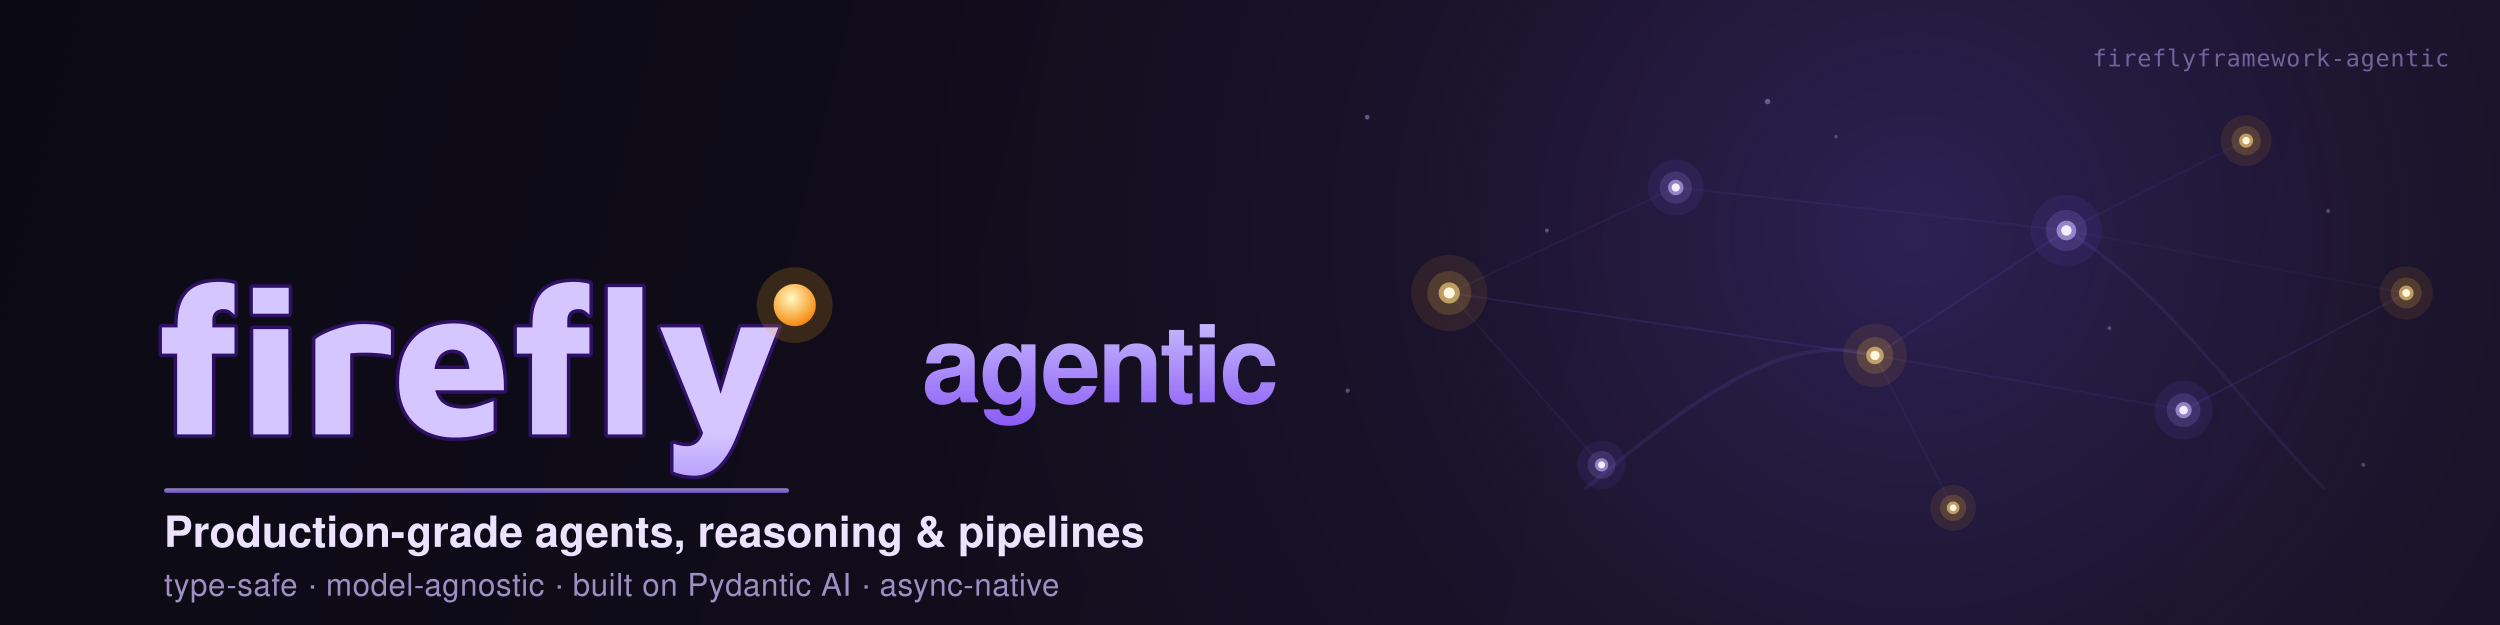
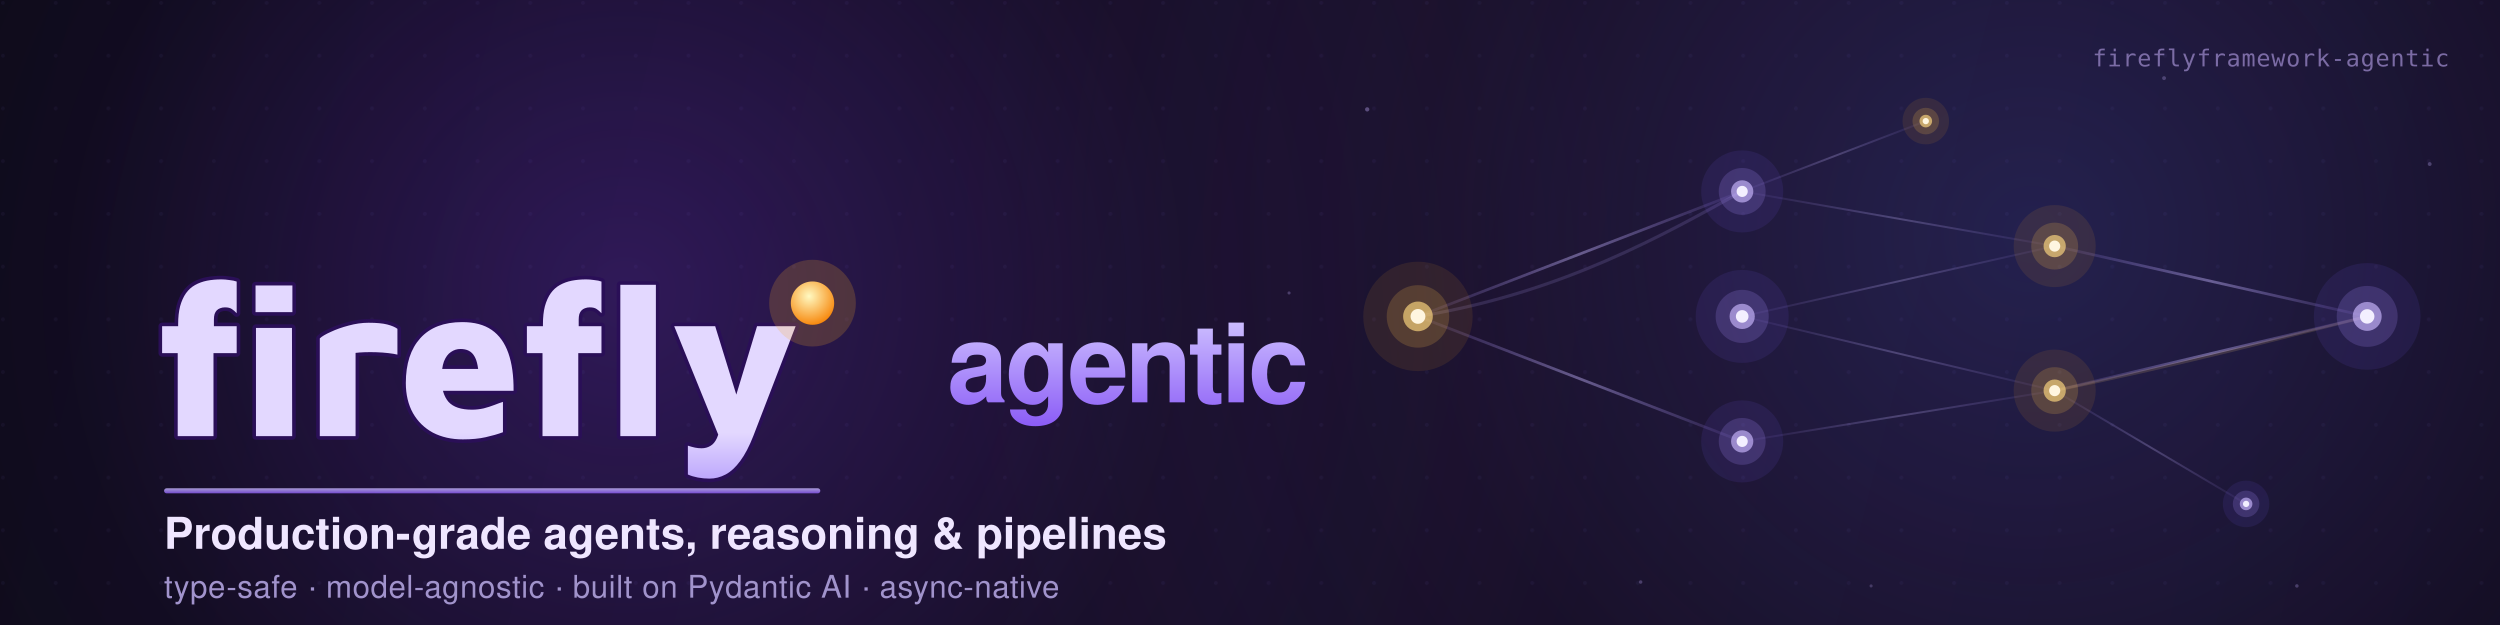
- <svg xmlns="http://www.w3.org/2000/svg" width="1280" height="320" viewBox="0 0 1280 320" role="img" aria-label="Firefly Agentic — the production GenAI metaframework built on Pydantic AI">
+ <svg xmlns="http://www.w3.org/2000/svg" width="1280" height="320" viewBox="0 0 1280 320" role="img" aria-label="Firefly Agentic - production-grade agents, reasoning and pipelines, built on Pydantic AI">
  <defs>
    <linearGradient id="sky" x1="0" y1="0" x2="1280" y2="320" gradientUnits="userSpaceOnUse">
-       <stop offset="0" stop-color="#0b0a14" />
-       <stop offset="0.5" stop-color="#120d1c" />
-       <stop offset="1" stop-color="#140f1e" />
+       <stop offset="0" stop-color="#0a0912" />
+       <stop offset="0.5" stop-color="#130d1f" />
+       <stop offset="1" stop-color="#0d0a18" />
    </linearGradient>
-     <radialGradient id="ambient" cx="980" cy="120" r="520" gradientUnits="userSpaceOnUse">
-       <stop offset="0" stop-color="#7c5cff" stop-opacity="0.24" />
-       <stop offset="0.5" stop-color="#8b5cf6" stop-opacity="0.07" />
+     <radialGradient id="amb1" cx="320" cy="150" r="520" gradientUnits="userSpaceOnUse">
+       <stop offset="0" stop-color="#7c3aed" stop-opacity="0.30" />
+       <stop offset="0.55" stop-color="#7c3aed" stop-opacity="0.06" />
+       <stop offset="1" stop-color="#7c3aed" stop-opacity="0" />
+     </radialGradient>
+     <radialGradient id="amb2" cx="1040" cy="120" r="560" gradientUnits="userSpaceOnUse">
+       <stop offset="0" stop-color="#6366f1" stop-opacity="0.24" />
+       <stop offset="0.55" stop-color="#8b5cf6" stop-opacity="0.06" />
      <stop offset="1" stop-color="#8b5cf6" stop-opacity="0" />
    </radialGradient>
-     <linearGradient id="wm" x1="0" y1="143.92" x2="0" y2="243.28" gradientUnits="userSpaceOnUse">
-       <stop offset="0" stop-color="#d6c6ff" />
+     <pattern id="bgrid" width="27" height="27" patternUnits="userSpaceOnUse">
+       <circle cx="1.5" cy="1.5" r="1" fill="#9d8bff" opacity="0.05" />
+     </pattern>
+     <linearGradient id="edge" x1="0" y1="0" x2="1" y2="0">
+       <stop offset="0" stop-color="#a78bfa" stop-opacity="0.15" />
+       <stop offset="0.5" stop-color="#c4b5fd" stop-opacity="0.8" />
+       <stop offset="1" stop-color="#a78bfa" stop-opacity="0.15" />
+     </linearGradient>
+     <linearGradient id="wm" x1="0" y1="142.64" x2="0" y2="244.76" gradientUnits="userSpaceOnUse">
+       <stop offset="0" stop-color="#e3d8ff" />
      <stop offset="0.5" stop-color="#a78bfa" />
      <stop offset="1" stop-color="#7c3aed" />
    </linearGradient>
    <radialGradient id="dotg" cx="42%" cy="34%" r="72%">
      <stop offset="0" stop-color="#FFF9C1" />
      <stop offset="1" stop-color="#F68000" />
    </radialGradient>
    <linearGradient id="agw" x1="0" y1="0" x2="0" y2="1">
-       <stop offset="0" stop-color="#c4b5fd" />
+       <stop offset="0" stop-color="#cbbcff" />
      <stop offset="1" stop-color="#8b5cf6" />
    </linearGradient>
    <g id="fbv">
-       <circle r="13" fill="#7c5cff" opacity="0.09" />
-       <circle r="7.5" fill="#a78bfa" opacity="0.18" />
-       <circle r="3.6" fill="#cbb8ff" opacity="0.6" />
+       <circle r="14" fill="#7c5cff" opacity="0.10" />
+       <circle r="8" fill="#a78bfa" opacity="0.20" />
+       <circle r="3.8" fill="#cbb8ff" opacity="0.65" />
      <circle r="1.9" fill="#f3efff" />
    </g>
    <g id="fba">
-       <circle r="13" fill="#f6a821" opacity="0.09" />
-       <circle r="7.5" fill="#ffc24a" opacity="0.17" />
-       <circle r="3.6" fill="#ffd980" opacity="0.62" />
+       <circle r="14" fill="#f6a821" opacity="0.10" />
+       <circle r="8" fill="#ffc24a" opacity="0.18" />
+       <circle r="3.8" fill="#ffd980" opacity="0.66" />
      <circle r="1.9" fill="#fff6e0" />
    </g>
  </defs>
  <rect width="1280" height="320" fill="url(#sky)" />
-   <rect width="1280" height="320" fill="url(#ambient)" />
+   <rect width="1280" height="320" fill="url(#bgrid)" />
+   <rect width="1280" height="320" fill="url(#amb1)" />
+   <rect width="1280" height="320" fill="url(#amb2)" />
  <g fill="#b9a6f0">
-     <circle cx="700" cy="60" r="1.2" opacity="0.45" />
-     <circle cx="792" cy="118" r="1.0" opacity="0.4" />
-     <circle cx="905" cy="52" r="1.4" opacity="0.46" />
-     <circle cx="1192" cy="108" r="1.0" opacity="0.36" />
-     <circle cx="690" cy="200" r="1.1" opacity="0.4" />
-     <circle cx="1210" cy="238" r="1.0" opacity="0.34" />
-     <circle cx="940" cy="70" r="0.9" opacity="0.32" />
-     <circle cx="1080" cy="168" r="1.0" opacity="0.36" />
+     <circle cx="700" cy="56" r="1.1" opacity="0.4" />
+     <circle cx="840" cy="298" r="0.9" opacity="0.3" />
+     <circle cx="1244" cy="84" r="1.0" opacity="0.32" />
+     <circle cx="1176" cy="300" r="0.9" opacity="0.3" />
+     <circle cx="958" cy="300" r="0.8" opacity="0.26" />
+     <circle cx="1108" cy="40" r="1.0" opacity="0.3" />
+     <circle cx="660" cy="150" r="0.8" opacity="0.3" />
  </g>
-   <g stroke="#7c5cff" stroke-width="1" fill="none" opacity="0.5">
-     <line x1="742" y1="150" x2="858" y2="96" opacity="0.16" />
-     <line x1="742" y1="150" x2="960" y2="182" opacity="0.22" />
-     <line x1="858" y1="96" x2="1058" y2="118" opacity="0.16" />
-     <line x1="960" y1="182" x2="1058" y2="118" opacity="0.22" />
-     <line x1="1058" y1="118" x2="1150" y2="72" opacity="0.16" />
-     <line x1="960" y1="182" x2="1118" y2="210" opacity="0.16" />
-     <line x1="1058" y1="118" x2="1232" y2="150" opacity="0.1" />
-     <line x1="742" y1="150" x2="820" y2="238" opacity="0.16" />
-     <line x1="960" y1="182" x2="1000" y2="260" opacity="0.16" />
-     <line x1="1118" y1="210" x2="1232" y2="150" opacity="0.22" />
+   <g>
+     <line x1="726" y1="162" x2="892" y2="98" stroke="url(#edge)" stroke-width="1.4" opacity="0.55" />
+     <line x1="726" y1="162" x2="892" y2="162" stroke="url(#edge)" stroke-width="1.4" opacity="0.55" />
+     <line x1="726" y1="162" x2="892" y2="226" stroke="url(#edge)" stroke-width="1.4" opacity="0.55" />
+     <line x1="892" y1="98" x2="1052" y2="126" stroke="url(#edge)" stroke-width="1.0" opacity="0.34" />
+     <line x1="892" y1="162" x2="1052" y2="126" stroke="url(#edge)" stroke-width="1.0" opacity="0.34" />
+     <line x1="892" y1="162" x2="1052" y2="200" stroke="url(#edge)" stroke-width="1.0" opacity="0.34" />
+     <line x1="892" y1="226" x2="1052" y2="200" stroke="url(#edge)" stroke-width="1.0" opacity="0.34" />
+     <line x1="1052" y1="126" x2="1212" y2="162" stroke="url(#edge)" stroke-width="1.4" opacity="0.55" />
+     <line x1="1052" y1="200" x2="1212" y2="162" stroke="url(#edge)" stroke-width="1.4" opacity="0.55" />
+     <line x1="986" y1="62" x2="892" y2="98" stroke="url(#edge)" stroke-width="1.0" opacity="0.34" />
+     <line x1="1150" y1="258" x2="1052" y2="200" stroke="url(#edge)" stroke-width="1.0" opacity="0.34" />
  </g>
-   <g fill="none" stroke="#8b6cff" stroke-linecap="round">
-     <path d="M812,250 C876,196 918,170 960,182" stroke-width="2" opacity="0.10" />
-     <path d="M1190,250 C1150,210 1110,150 1058,118" stroke-width="1.6" opacity="0.09" />
+   <g fill="none" stroke-linecap="round">
+     <path d="M726,162 C800,150 852,120 892,98" stroke="#b9a6ff" stroke-width="1.6" opacity="0.16" />
+     <path d="M1052,200 C1120,186 1172,172 1212,162" stroke="#ffd07a" stroke-width="1.5" opacity="0.15" />
  </g>
-   <use href="#fba" transform="translate(742,150) scale(1.5)" />
-   <use href="#fbv" transform="translate(858,96) scale(1.1)" />
-   <use href="#fba" transform="translate(960,182) scale(1.25)" />
-   <use href="#fbv" transform="translate(1058,118) scale(1.4)" />
-   <use href="#fba" transform="translate(1150,72) scale(1.0)" />
-   <use href="#fbv" transform="translate(1118,210) scale(1.15)" />
-   <use href="#fba" transform="translate(1232,150) scale(1.05)" />
-   <use href="#fbv" transform="translate(820,238) scale(0.95)" />
-   <use href="#fba" transform="translate(1000,260) scale(0.9)" />
-   <g transform="translate(80,118) scale(0.72)" fill="url(#wm)" stroke="#2e1065" stroke-width="5" stroke-linejoin="round" paint-order="stroke">
+   <use href="#fba" transform="translate(726,162) scale(2.0)" />
+   <use href="#fbv" transform="translate(892,98) scale(1.5)" />
+   <use href="#fbv" transform="translate(892,162) scale(1.7)" />
+   <use href="#fbv" transform="translate(892,226) scale(1.5)" />
+   <use href="#fba" transform="translate(1052,126) scale(1.5)" />
+   <use href="#fba" transform="translate(1052,200) scale(1.5)" />
+   <use href="#fbv" transform="translate(1212,162) scale(1.95)" />
+   <use href="#fba" transform="translate(986,62) scale(0.85)" />
+   <use href="#fbv" transform="translate(1150,258) scale(0.85)" />
+   <g transform="translate(80,116) scale(0.74)" fill="url(#wm)" stroke="#2a0f57" stroke-width="5" stroke-linejoin="round" paint-order="stroke">
    <path d="M14.85 145V87.55H4.05V68.95H15.15V67.6C15.15 62.8 15.6 58.65 16.5 55.15C17.5 51.55 18.85 48.55 20.55 46.15C22.25 43.75 24.35 41.85 26.85 40.45C29.35 39.05 32.1 38.05 35.1 37.45C38.2 36.85 41.55 36.55 45.15 36.55C46.75 36.55 48.55 36.7 50.55 37C52.65 37.2 54.35 37.55 55.65 38.05V59.95C54.55 58.75 53.45 57.8 52.35 57.1C51.25 56.3 49.65 55.9 47.55 55.9C46.35 55.9 45.25 56.1 44.25 56.5C43.35 56.8 42.55 57.3 41.85 58C41.25 58.6 40.75 59.45 40.35 60.55C40.05 61.65 39.9 62.9 39.9 64.3V68.95H55.65V87.55H39.6V145H14.85ZM69 145V70.15H93.9L94.05 145H69ZM68.7 59.2V40.75H94.2V59.2H68.7ZM113.161 145V77.35C114.661 75.95 117.211 74.45 120.811 72.85C124.411 71.15 128.511 69.7 133.111 68.5C137.811 67.2 142.411 66.55 146.911 66.55C152.411 66.55 156.711 66.95 159.811 67.75C162.911 68.55 165.261 69.55 166.861 70.75V88.6C165.261 88.2 163.161 87.85 160.561 87.55C157.961 87.25 155.211 87.05 152.311 86.95C149.411 86.85 146.661 86.85 144.061 86.95C141.561 87.05 139.511 87.2 137.911 87.4V145H113.161ZM212.128 147.25C204.328 147.25 197.428 145.7 191.428 142.6C185.528 139.4 180.928 134.9 177.628 129.1C174.328 123.2 172.678 116.25 172.678 108.25C172.678 94.95 176.028 84.6 182.728 77.2C189.428 69.8 199.078 66.1 211.678 66.1C220.078 66.1 226.878 67.9 232.078 71.5C237.278 75.1 241.128 80.45 243.628 87.55C246.128 94.65 247.328 103.35 247.228 113.65H189.928L186.928 98.5H226.228L223.228 106.6C223.128 98.5 222.078 92.85 220.078 89.65C218.178 86.35 214.978 84.7 210.478 84.7C208.078 84.7 205.878 85.4 203.878 86.8C201.878 88.1 200.278 90.25 199.078 93.25C197.978 96.25 197.428 100.3 197.428 105.4C197.428 112.3 199.028 117.6 202.228 121.3C205.528 124.9 210.928 126.7 218.428 126.7C221.128 126.7 223.828 126.4 226.528 125.8C229.228 125.1 231.728 124.3 234.028 123.4C236.328 122.5 238.278 121.8 239.878 121.3V142.3C236.378 143.6 232.378 144.75 227.878 145.75C223.478 146.75 218.228 147.25 212.128 147.25ZM267.243 145V87.55H256.443V68.95H267.543V67.6C267.543 62.8 267.993 58.65 268.893 55.15C269.893 51.55 271.243 48.55 272.943 46.15C274.643 43.75 276.743 41.85 279.243 40.45C281.743 39.05 284.493 38.05 287.493 37.45C290.593 36.85 293.943 36.55 297.543 36.55C299.143 36.55 300.943 36.7 302.943 37C305.043 37.2 306.743 37.55 308.043 38.05V59.95C306.943 58.75 305.843 57.8 304.743 57.1C303.643 56.3 302.043 55.9 299.943 55.9C298.743 55.9 297.643 56.1 296.643 56.5C295.743 56.8 294.943 57.3 294.243 58C293.643 58.6 293.143 59.45 292.743 60.55C292.443 61.65 292.293 62.9 292.293 64.3V68.95H308.043V87.55H291.993V145H267.243ZM345.693 145H321.093V40.3H345.693V145ZM382.828 174.4C380.128 174.4 377.428 174.15 374.728 173.65C372.128 173.15 369.828 172.45 367.828 171.55V151.6C369.728 152.2 371.378 152.65 372.778 152.95C374.278 153.25 375.778 153.4 377.278 153.4C379.578 153.4 381.628 152.85 383.428 151.75C385.228 150.75 386.728 148.95 387.928 146.35C389.128 143.75 389.978 140 390.478 135.1L391.078 149.5L358.378 68.95H386.728L402.478 119.95H400.228L415.678 68.95H442.378L413.128 144.85C410.328 152.05 407.328 157.8 404.128 162.1C400.928 166.5 397.528 169.65 393.928 171.55C390.328 173.45 386.628 174.4 382.828 174.4Z" />
  </g>
-   <circle cx="406.9" cy="156.2" r="19.4" fill="#f6a821" opacity="0.18" />
-   <circle cx="406.9" cy="156.2" r="10.8" fill="url(#dotg)" />
-   <g transform="translate(446,0)">
-     <line x1="0" y1="148" x2="0" y2="236" stroke="url(#agw)" stroke-width="2.2" opacity="0.65" />
-     <text x="26" y="206" font-size="55" font-weight="800" fill="url(#agw)" font-family="-apple-system,'Segoe UI',Helvetica,Arial,sans-serif" letter-spacing="-1.6">agentic</text>
+   <circle cx="416.0" cy="155.2" r="22.2" fill="#f6a821" opacity="0.20" />
+   <circle cx="416.0" cy="155.2" r="11.1" fill="url(#dotg)" />
+   <g transform="translate(457,0)">
+     <line x1="0" y1="146" x2="0" y2="236" stroke="url(#agw)" stroke-width="2.4" opacity="0.7" />
+     <text x="28" y="206" font-size="56" font-weight="800" fill="url(#agw)" font-family="-apple-system,'Segoe UI',Helvetica,Arial,sans-serif" letter-spacing="-1.8">agentic</text>
  </g>
-   <rect x="84" y="250" width="320" height="2.4" rx="1.2" fill="url(#agw)" opacity="0.75" />
-   <text x="84" y="280" fill="#ece3ff" font-size="22" font-weight="600" font-family="-apple-system,'Segoe UI',Helvetica,Arial,sans-serif">Production-grade agents, reasoning &amp; pipelines</text>
-   <text x="84" y="305" fill="#9d8fc4" font-size="16" font-weight="500" font-family="-apple-system,'Segoe UI',Helvetica,Arial,sans-serif" letter-spacing="0.3">type-safe · model-agnostic · built on Pydantic AI · async-native</text>
-   <text x="1254" y="34" text-anchor="end" font-family="ui-monospace,'SF Mono',Menlo,Consolas,monospace" font-size="12" fill="#7c6aa6" opacity="0.9" letter-spacing="0.4">fireflyframework-agentic</text>
+   <rect x="84" y="250" width="336" height="2.6" rx="1.3" fill="url(#agw)" opacity="0.8" />
+   <text x="84" y="281" fill="#efe6ff" font-size="22.5" font-weight="600" font-family="-apple-system,'Segoe UI',Helvetica,Arial,sans-serif">Production-grade agents, reasoning &amp; pipelines</text>
+   <text x="84" y="306" fill="#a193cc" font-size="16" font-weight="500" font-family="-apple-system,'Segoe UI',Helvetica,Arial,sans-serif" letter-spacing="0.3">type-safe · model-agnostic · built on Pydantic AI · async-native</text>
+   <text x="1254" y="34" text-anchor="end" font-family="ui-monospace,'SF Mono',Menlo,Consolas,monospace" font-size="12" fill="#8574b0" opacity="0.9" letter-spacing="0.4">fireflyframework-agentic</text>
</svg>
